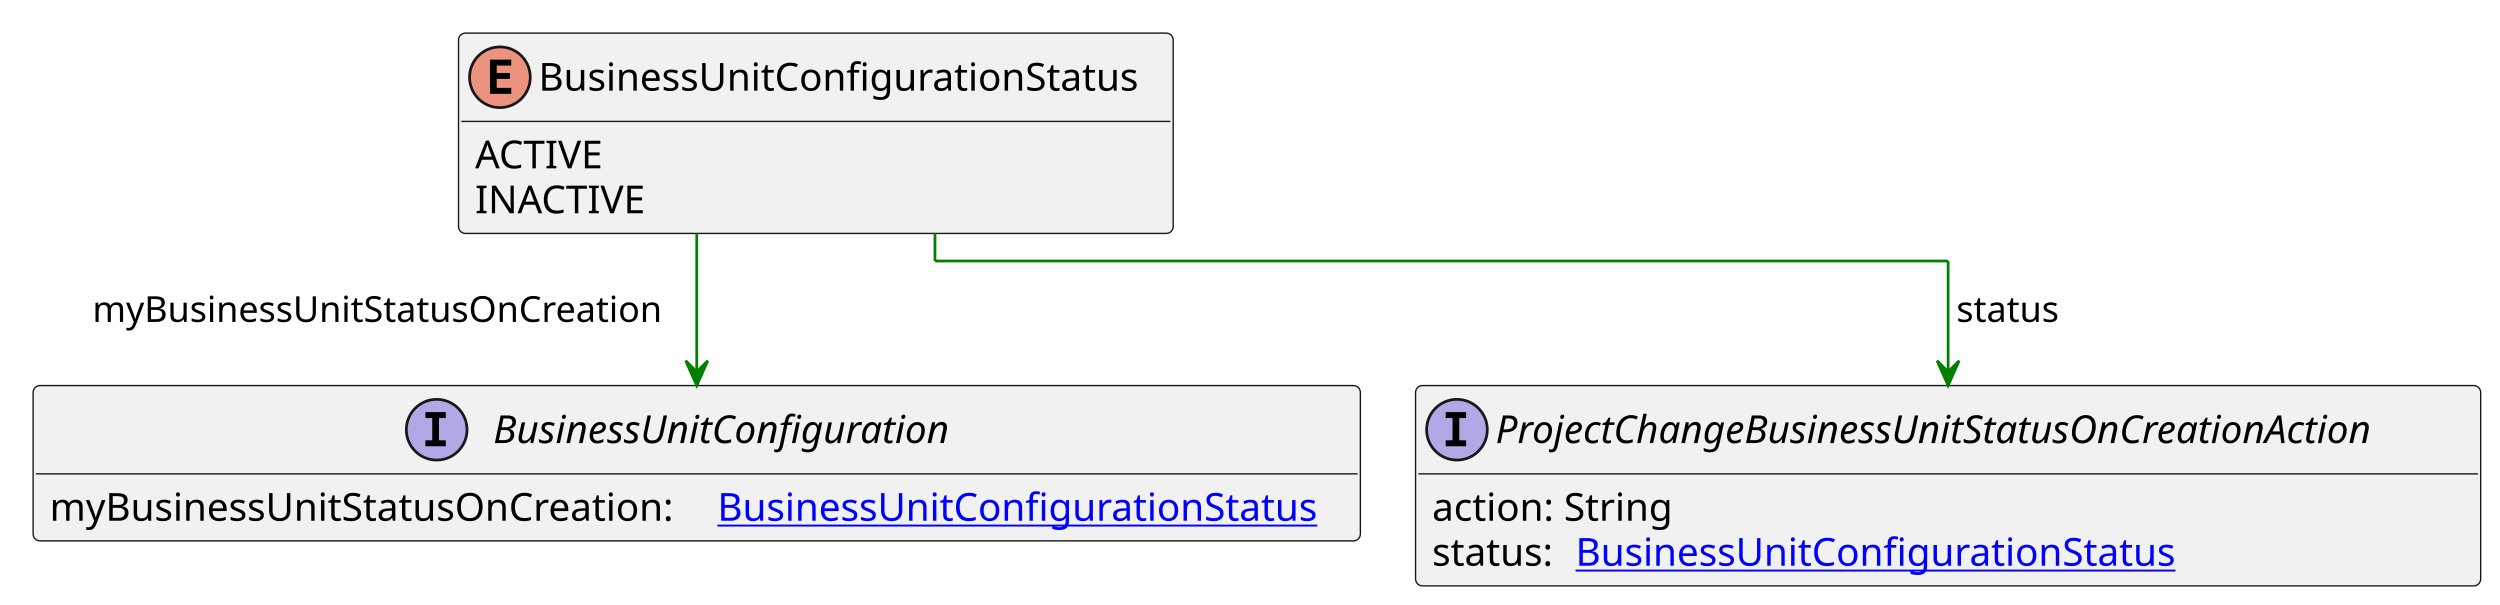
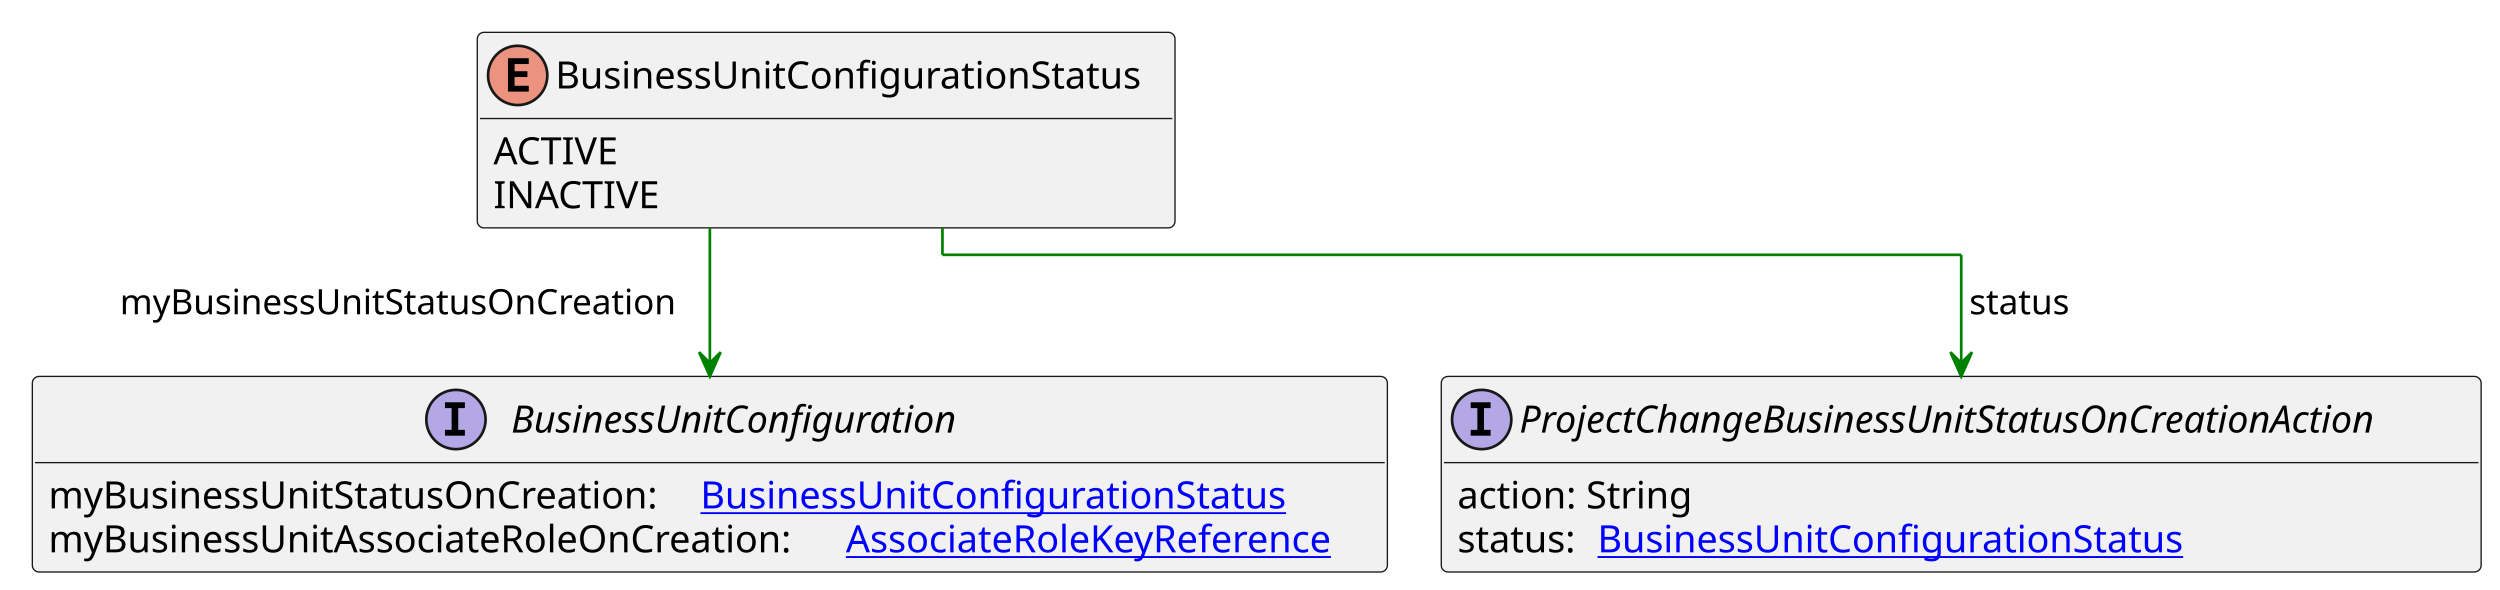
- <svg xmlns="http://www.w3.org/2000/svg" xmlns:xlink="http://www.w3.org/1999/xlink" contentStyleType="text/css" height="219px" preserveAspectRatio="none" style="width:906px;height:219px;background:#FFFFFF;" version="1.1" viewBox="0 0 906 219" width="906px" zoomAndPan="magnify">
+ <svg xmlns="http://www.w3.org/2000/svg" xmlns:xlink="http://www.w3.org/1999/xlink" contentStyleType="text/css" height="219px" preserveAspectRatio="none" style="width:928px;height:219px;background:#FFFFFF;" version="1.1" viewBox="0 0 928 219" width="928px" zoomAndPan="magnify">
  <defs />
  <g>
    <g id="elem_BusinessUnitConfigurationStatus">
-       <rect codeLine="3" fill="#F1F1F1" height="72.594" id="BusinessUnitConfigurationStatus" rx="2.5" ry="2.5" style="stroke:#181818;stroke-width:0.5;" width="259" x="166.167" y="12" />
-       <ellipse cx="181.167" cy="28" fill="#EB937F" rx="11" ry="11" style="stroke:#181818;stroke-width:1.0;" />
-       <path d="M185.276,34 L177.557,34 L177.557,21.609 L185.276,21.609 L185.276,23.766 L180.01,23.766 L180.01,26.438 L184.776,26.438 L184.776,28.594 L180.01,28.594 L180.01,31.844 L185.276,31.844 L185.276,34 Z " fill="#000000" />
-       <text fill="#000000" font-family="sans-serif" font-size="14" lengthAdjust="spacing" textLength="227" x="195.167" y="32.847">BusinessUnitConfigurationStatus</text>
-       <line style="stroke:#181818;stroke-width:0.5;" x1="167.167" x2="424.167" y1="44" y2="44" />
-       <text fill="#000000" font-family="sans-serif" font-size="14" lengthAdjust="spacing" textLength="49" x="172.167" y="60.995">ACTIVE</text>
-       <text fill="#000000" font-family="sans-serif" font-size="14" lengthAdjust="spacing" textLength="62" x="172.167" y="77.292">INACTIVE</text>
+       <rect codeLine="3" fill="#F1F1F1" height="72.594" id="BusinessUnitConfigurationStatus" rx="2.5" ry="2.5" style="stroke:#181818;stroke-width:0.5;" width="259" x="177.167" y="12" />
+       <ellipse cx="192.167" cy="28" fill="#EB937F" rx="11" ry="11" style="stroke:#181818;stroke-width:1.0;" />
+       <path d="M196.276,34 L188.557,34 L188.557,21.609 L196.276,21.609 L196.276,23.766 L191.01,23.766 L191.01,26.438 L195.776,26.438 L195.776,28.594 L191.01,28.594 L191.01,31.844 L196.276,31.844 L196.276,34 Z " fill="#000000" />
+       <text fill="#000000" font-family="sans-serif" font-size="14" lengthAdjust="spacing" textLength="227" x="206.167" y="32.847">BusinessUnitConfigurationStatus</text>
+       <line style="stroke:#181818;stroke-width:0.5;" x1="178.167" x2="435.167" y1="44" y2="44" />
+       <text fill="#000000" font-family="sans-serif" font-size="14" lengthAdjust="spacing" textLength="49" x="183.167" y="60.995">ACTIVE</text>
+       <text fill="#000000" font-family="sans-serif" font-size="14" lengthAdjust="spacing" textLength="62" x="183.167" y="77.292">INACTIVE</text>
    </g>
    <a href="BusinessUnitConfiguration.svg" target="_top" title="BusinessUnitConfiguration.svg" xlink:actuate="onRequest" xlink:href="BusinessUnitConfiguration.svg" xlink:show="new" xlink:title="BusinessUnitConfiguration.svg" xlink:type="simple">
      <g id="elem_BusinessUnitConfiguration">
-         <rect codeLine="7" fill="#F1F1F1" height="56.297" id="BusinessUnitConfiguration" rx="2.5" ry="2.5" style="stroke:#181818;stroke-width:0.5;" width="481" x="12" y="139.727" />
-         <ellipse cx="158.25" cy="155.727" fill="#B4A7E5" rx="11" ry="11" style="stroke:#181818;stroke-width:1.0;" />
-         <path d="M154.172,151.492 L154.172,149.336 L161.562,149.336 L161.562,151.492 L159.094,151.492 L159.094,159.57 L161.562,159.57 L161.562,161.727 L154.172,161.727 L154.172,159.57 L156.641,159.57 L156.641,151.492 L154.172,151.492 Z " fill="#000000" />
-         <text fill="#000000" font-family="sans-serif" font-size="14" font-style="italic" lengthAdjust="spacing" textLength="180" x="178.75" y="160.573">BusinessUnitConfiguration</text>
-         <line style="stroke:#181818;stroke-width:0.5;" x1="13" x2="492" y1="171.727" y2="171.727" />
+         <rect codeLine="7" fill="#F1F1F1" height="72.594" id="BusinessUnitConfiguration" rx="2.5" ry="2.5" style="stroke:#181818;stroke-width:0.5;" width="503" x="12" y="139.727" />
+         <ellipse cx="169.25" cy="155.727" fill="#B4A7E5" rx="11" ry="11" style="stroke:#181818;stroke-width:1.0;" />
+         <path d="M165.172,151.492 L165.172,149.336 L172.562,149.336 L172.562,151.492 L170.094,151.492 L170.094,159.57 L172.562,159.57 L172.562,161.727 L165.172,161.727 L165.172,159.57 L167.641,159.57 L167.641,151.492 L165.172,151.492 Z " fill="#000000" />
+         <text fill="#000000" font-family="sans-serif" font-size="14" font-style="italic" lengthAdjust="spacing" textLength="180" x="189.75" y="160.573">BusinessUnitConfiguration</text>
+         <line style="stroke:#181818;stroke-width:0.5;" x1="13" x2="514" y1="171.727" y2="171.727" />
        <text fill="#000000" font-family="sans-serif" font-size="14" lengthAdjust="spacing" textLength="238" x="18" y="188.722">myBusinessUnitStatusOnCreation:</text>
        <a href="BusinessUnitConfigurationStatus.svg" target="_top" title="BusinessUnitConfigurationStatus.svg" xlink:actuate="onRequest" xlink:href="BusinessUnitConfigurationStatus.svg" xlink:show="new" xlink:title="BusinessUnitConfigurationStatus.svg" xlink:type="simple">
          <text fill="#0000FF" font-family="sans-serif" font-size="14" lengthAdjust="spacing" text-decoration="underline" textLength="227" x="260" y="188.722">BusinessUnitConfigurationStatus</text>
+         </a>
+         <text fill="#000000" font-family="sans-serif" font-size="14" lengthAdjust="spacing" textLength="292" x="18" y="205.019">myBusinessUnitAssociateRoleOnCreation:</text>
+         <a href="AssociateRoleKeyReference.svg" target="_top" title="AssociateRoleKeyReference.svg" xlink:actuate="onRequest" xlink:href="AssociateRoleKeyReference.svg" xlink:show="new" xlink:title="AssociateRoleKeyReference.svg" xlink:type="simple">
+           <text fill="#0000FF" font-family="sans-serif" font-size="14" lengthAdjust="spacing" text-decoration="underline" textLength="195" x="314" y="205.019">AssociateRoleKeyReference</text>
        </a>
      </g>
    </a>
    <a href="ProjectChangeBusinessUnitStatusOnCreationAction.svg" target="_top" title="ProjectChangeBusinessUnitStatusOnCreationAction.svg" xlink:actuate="onRequest" xlink:href="ProjectChangeBusinessUnitStatusOnCreationAction.svg" xlink:show="new" xlink:title="ProjectChangeBusinessUnitStatusOnCreationAction.svg" xlink:type="simple">
      <g id="elem_ProjectChangeBusinessUnitStatusOnCreationAction">
-         <rect codeLine="10" fill="#F1F1F1" height="72.594" id="ProjectChangeBusinessUnitStatusOnCreationAction" rx="2.5" ry="2.5" style="stroke:#181818;stroke-width:0.5;" width="386" x="513" y="139.727" />
-         <ellipse cx="528" cy="155.727" fill="#B4A7E5" rx="11" ry="11" style="stroke:#181818;stroke-width:1.0;" />
-         <path d="M523.922,151.492 L523.922,149.336 L531.312,149.336 L531.312,151.492 L528.844,151.492 L528.844,159.57 L531.312,159.57 L531.312,161.727 L523.922,161.727 L523.922,159.57 L526.391,159.57 L526.391,151.492 L523.922,151.492 Z " fill="#000000" />
-         <text fill="#000000" font-family="sans-serif" font-size="14" font-style="italic" lengthAdjust="spacing" textLength="354" x="542" y="160.573">ProjectChangeBusinessUnitStatusOnCreationAction</text>
-         <line style="stroke:#181818;stroke-width:0.5;" x1="514" x2="898" y1="171.727" y2="171.727" />
-         <text fill="#000000" font-family="sans-serif" font-size="14" lengthAdjust="spacing" textLength="91" x="519" y="188.722">action: String</text>
-         <text fill="#000000" font-family="sans-serif" font-size="14" lengthAdjust="spacing" textLength="48" x="519" y="205.019">status:</text>
+         <rect codeLine="11" fill="#F1F1F1" height="72.594" id="ProjectChangeBusinessUnitStatusOnCreationAction" rx="2.5" ry="2.5" style="stroke:#181818;stroke-width:0.5;" width="386" x="535" y="139.727" />
+         <ellipse cx="550" cy="155.727" fill="#B4A7E5" rx="11" ry="11" style="stroke:#181818;stroke-width:1.0;" />
+         <path d="M545.922,151.492 L545.922,149.336 L553.312,149.336 L553.312,151.492 L550.844,151.492 L550.844,159.57 L553.312,159.57 L553.312,161.727 L545.922,161.727 L545.922,159.57 L548.391,159.57 L548.391,151.492 L545.922,151.492 Z " fill="#000000" />
+         <text fill="#000000" font-family="sans-serif" font-size="14" font-style="italic" lengthAdjust="spacing" textLength="354" x="564" y="160.573">ProjectChangeBusinessUnitStatusOnCreationAction</text>
+         <line style="stroke:#181818;stroke-width:0.5;" x1="536" x2="920" y1="171.727" y2="171.727" />
+         <text fill="#000000" font-family="sans-serif" font-size="14" lengthAdjust="spacing" textLength="91" x="541" y="188.722">action: String</text>
+         <text fill="#000000" font-family="sans-serif" font-size="14" lengthAdjust="spacing" textLength="48" x="541" y="205.019">status:</text>
        <a href="BusinessUnitConfigurationStatus.svg" target="_top" title="BusinessUnitConfigurationStatus.svg" xlink:actuate="onRequest" xlink:href="BusinessUnitConfigurationStatus.svg" xlink:show="new" xlink:title="BusinessUnitConfigurationStatus.svg" xlink:type="simple">
-           <text fill="#0000FF" font-family="sans-serif" font-size="14" lengthAdjust="spacing" text-decoration="underline" textLength="227" x="571" y="205.019">BusinessUnitConfigurationStatus</text>
+           <text fill="#0000FF" font-family="sans-serif" font-size="14" lengthAdjust="spacing" text-decoration="underline" textLength="227" x="593" y="205.019">BusinessUnitConfigurationStatus</text>
        </a>
      </g>
    </a>
-     <line style="stroke:#008000;stroke-width:1.0;" x1="252.5" x2="252.5" y1="84.594" y2="139.727" />
-     <polygon fill="#008000" points="252.5,139.727,256.5,130.727,252.5,134.727,248.5,130.727,252.5,139.727" style="stroke:#008000;stroke-width:1.0;" />
-     <text fill="#000000" font-family="sans-serif" font-size="13" lengthAdjust="spacing" textLength="217" x="33.5" y="116.661">myBusinessUnitStatusOnCreation</text>
-     <line style="stroke:#008000;stroke-width:1.0;" x1="338.833" x2="338.833" y1="84.594" y2="94.594" />
-     <line style="stroke:#008000;stroke-width:1.0;" x1="338.833" x2="706" y1="94.594" y2="94.594" />
-     <line style="stroke:#008000;stroke-width:1.0;" x1="706" x2="706" y1="94.594" y2="139.727" />
-     <polygon fill="#008000" points="706,139.727,710,130.727,706,134.727,702,130.727,706,139.727" style="stroke:#008000;stroke-width:1.0;" />
-     <text fill="#000000" font-family="sans-serif" font-size="13" lengthAdjust="spacing" textLength="40" x="709" y="116.661">status</text>
+     <line style="stroke:#008000;stroke-width:1.0;" x1="263.5" x2="263.5" y1="84.594" y2="139.727" />
+     <polygon fill="#008000" points="263.5,139.727,267.5,130.727,263.5,134.727,259.5,130.727,263.5,139.727" style="stroke:#008000;stroke-width:1.0;" />
+     <text fill="#000000" font-family="sans-serif" font-size="13" lengthAdjust="spacing" textLength="217" x="44.5" y="116.661">myBusinessUnitStatusOnCreation</text>
+     <line style="stroke:#008000;stroke-width:1.0;" x1="349.833" x2="349.833" y1="84.594" y2="94.594" />
+     <line style="stroke:#008000;stroke-width:1.0;" x1="349.833" x2="728" y1="94.594" y2="94.594" />
+     <line style="stroke:#008000;stroke-width:1.0;" x1="728" x2="728" y1="94.594" y2="139.727" />
+     <polygon fill="#008000" points="728,139.727,732,130.727,728,134.727,724,130.727,728,139.727" style="stroke:#008000;stroke-width:1.0;" />
+     <text fill="#000000" font-family="sans-serif" font-size="13" lengthAdjust="spacing" textLength="40" x="731" y="116.661">status</text>
  </g>
</svg>
